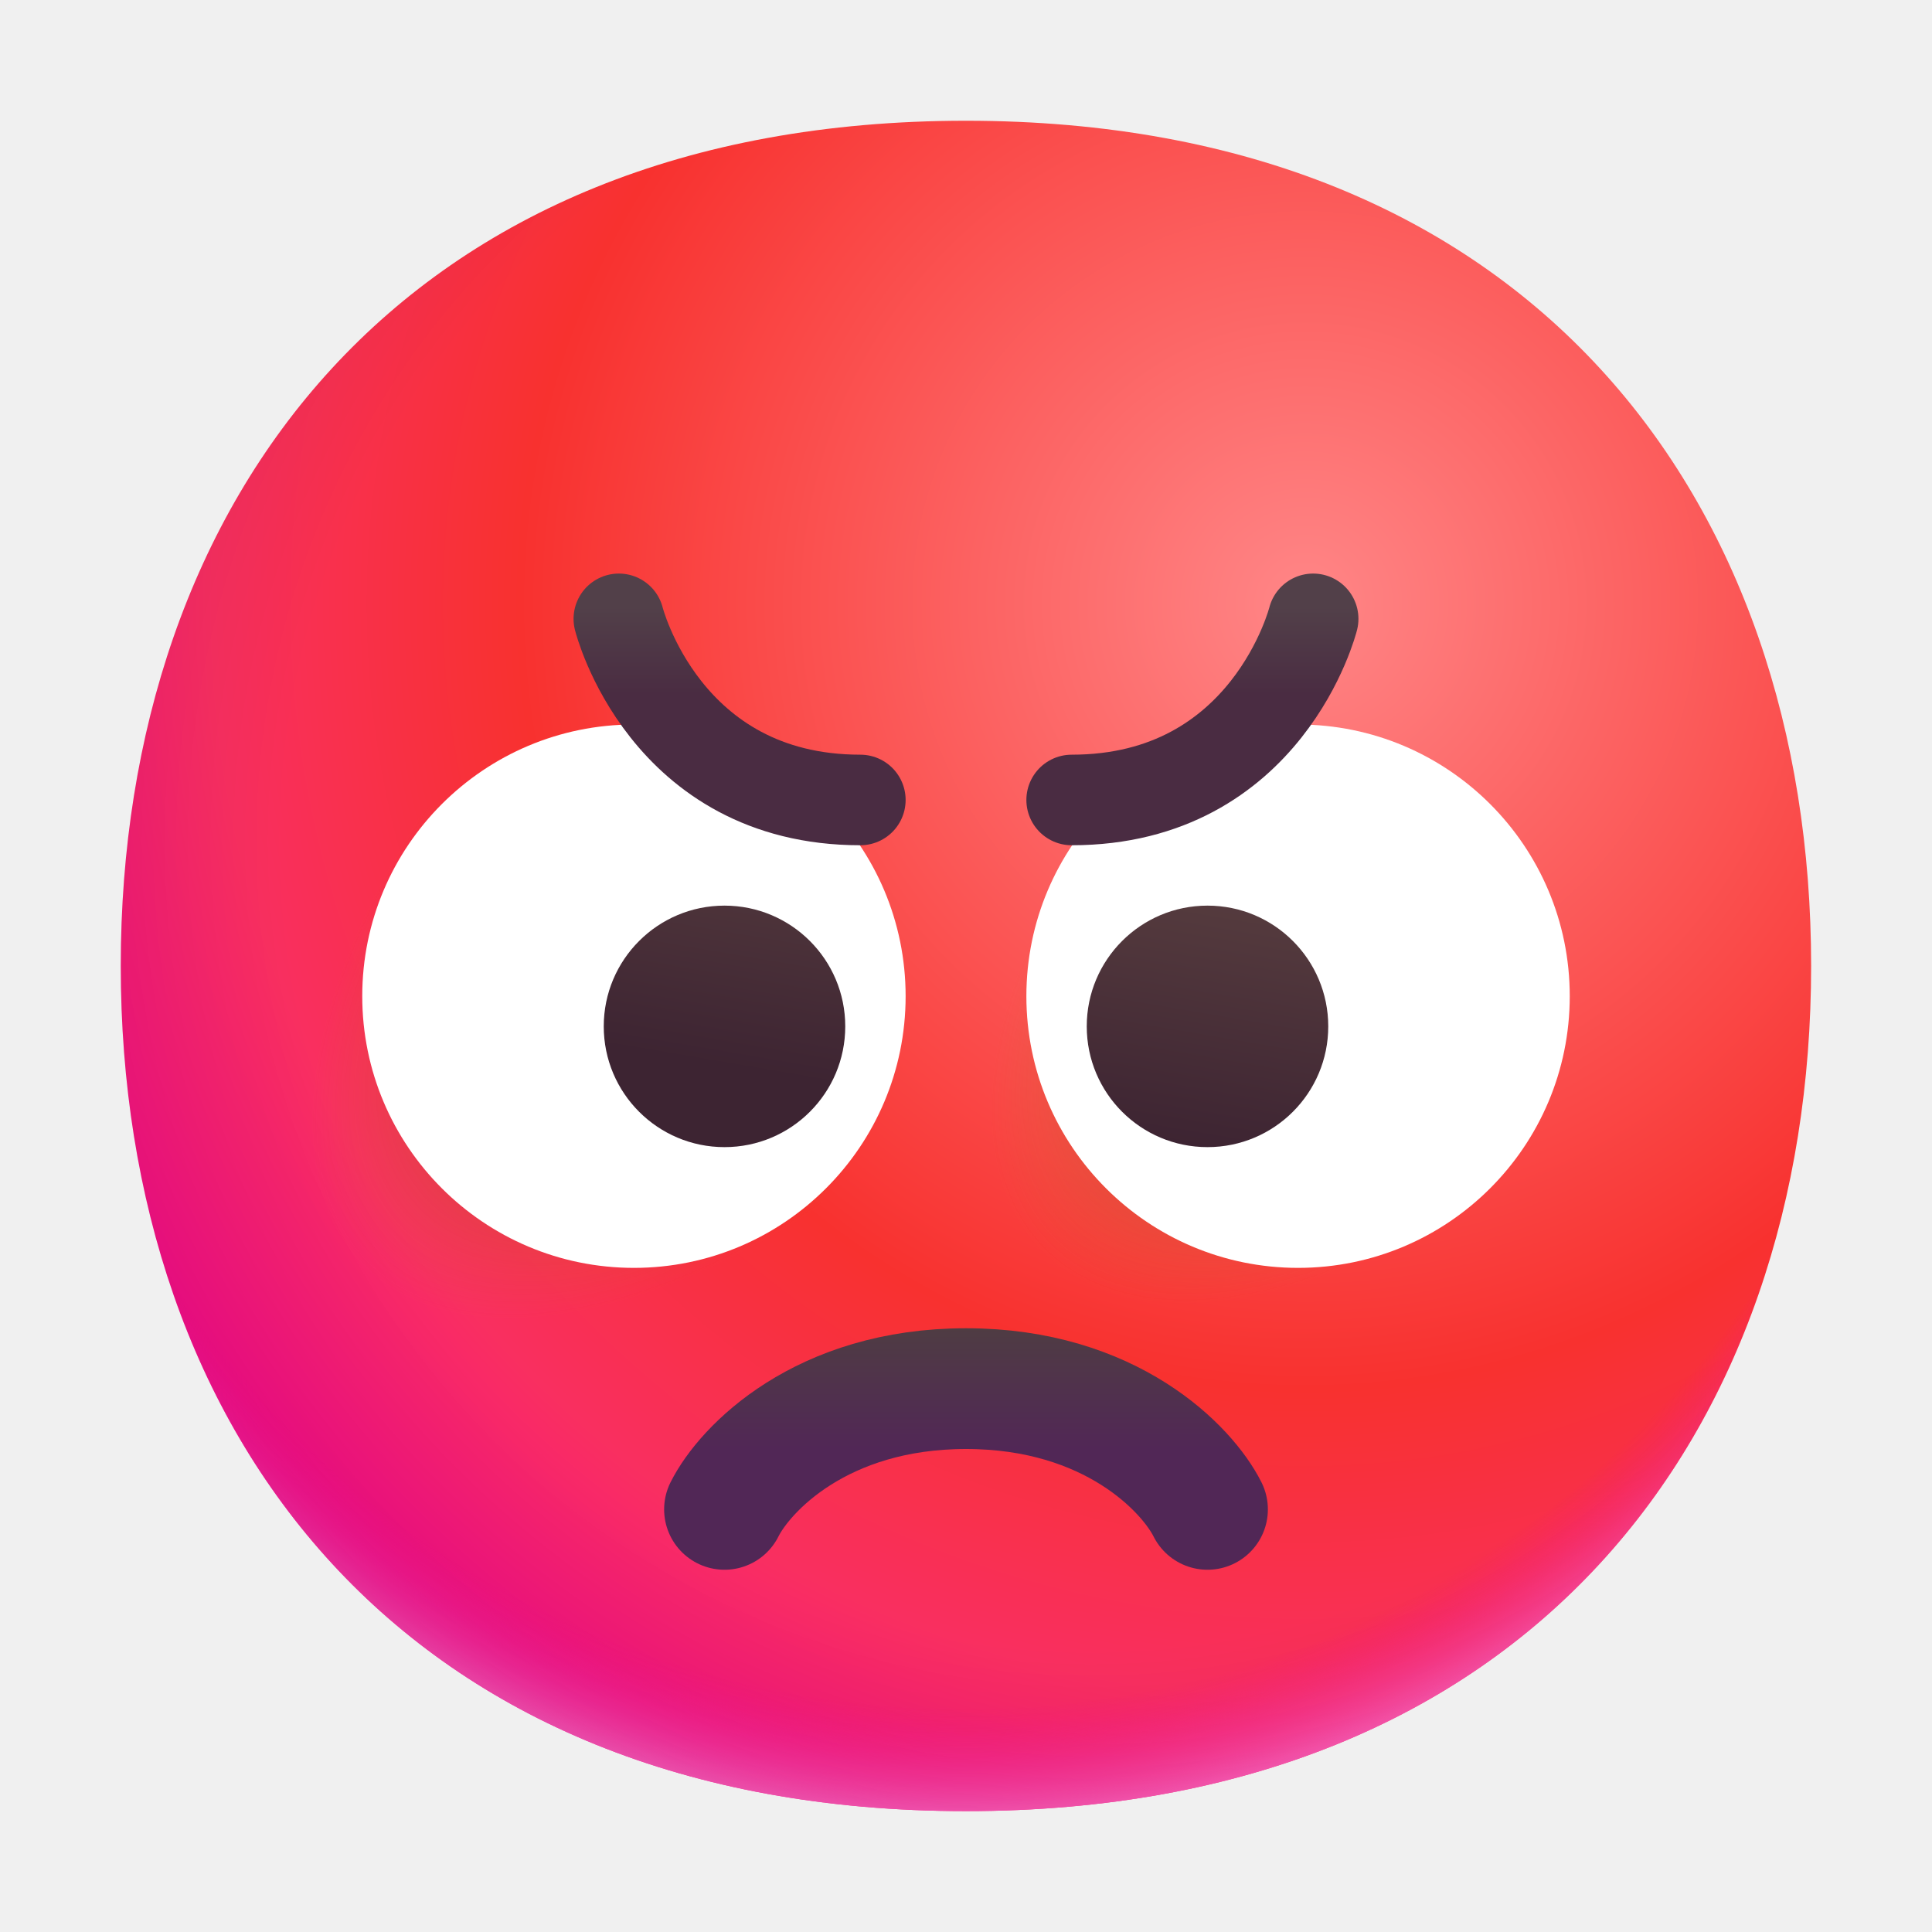
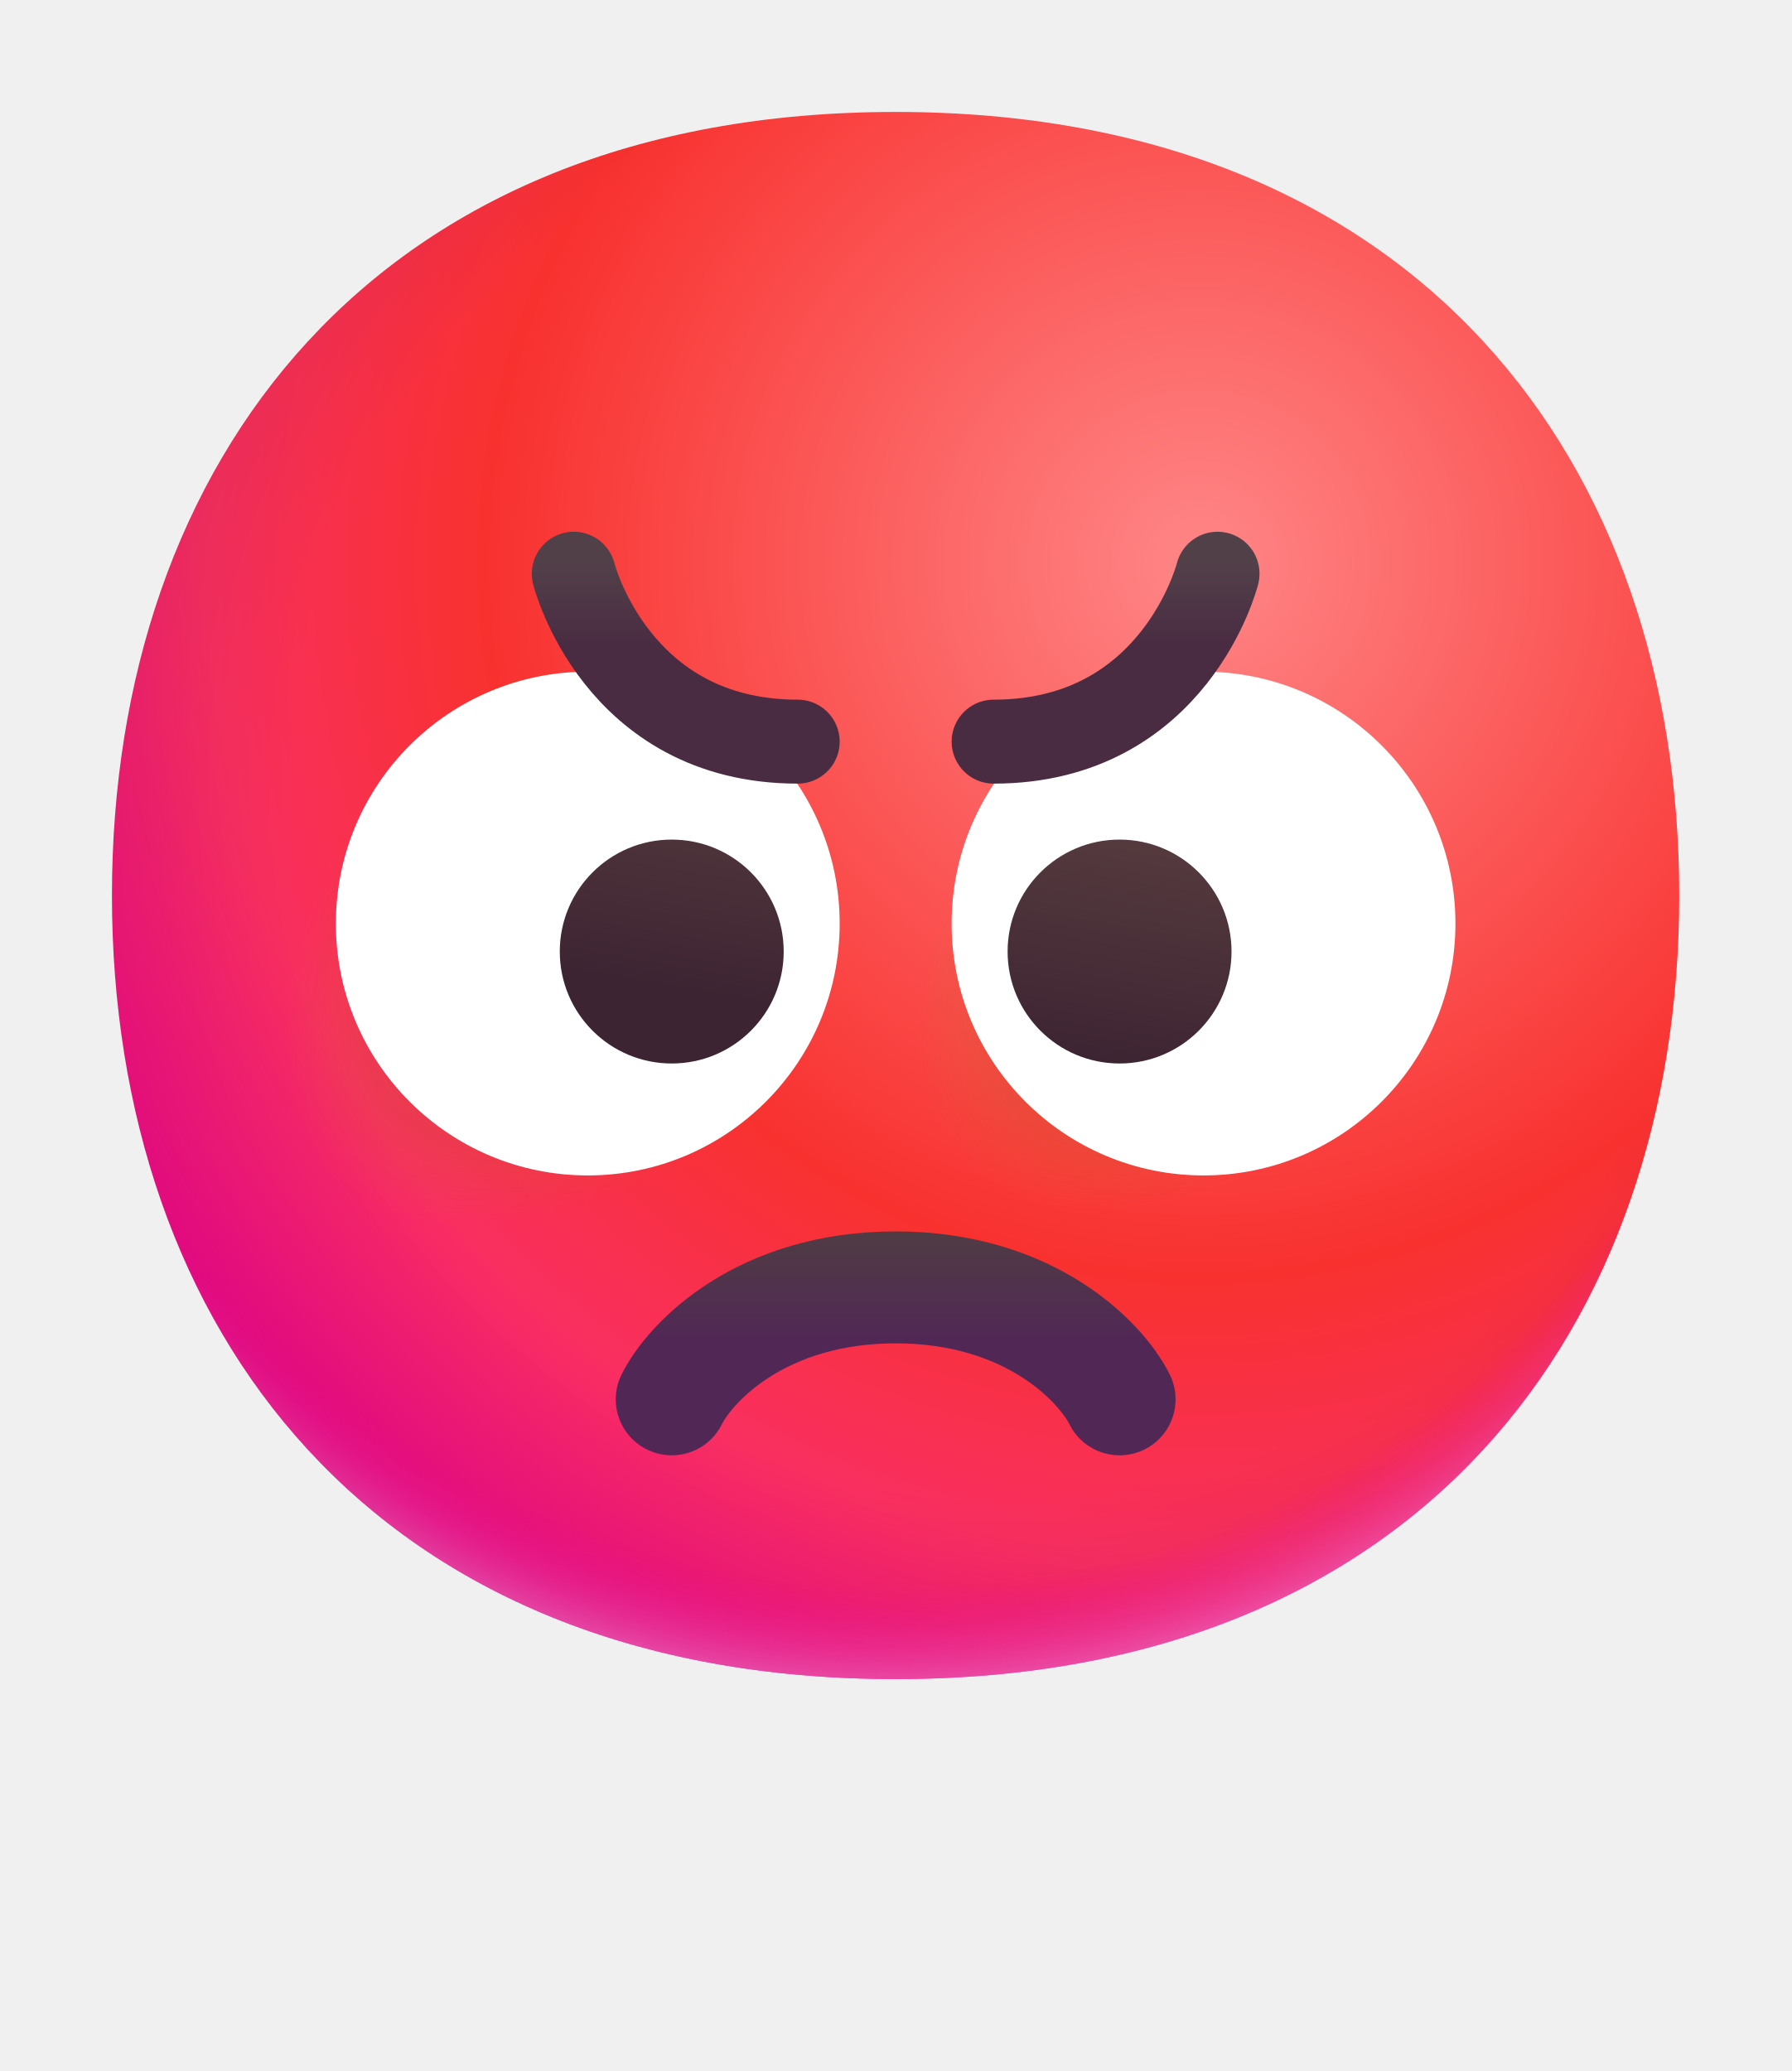
- <svg xmlns="http://www.w3.org/2000/svg" width="32" height="32" viewBox="0 0 32 32" fill="none">
-   <g clip-path="url(#clip0_31_1427)">
-     <path d="M15.999 29.998C25.333 29.998 29.998 23.73 29.998 15.999C29.998 8.268 25.333 2 15.999 2C6.664 2 2 8.268 2 15.999C2 23.73 6.664 29.998 15.999 29.998Z" fill="url(#paint0_radial_31_1427)" />
-     <path d="M15.999 29.998C25.333 29.998 29.998 23.73 29.998 15.999C29.998 8.268 25.333 2 15.999 2C6.664 2 2 8.268 2 15.999C2 23.73 6.664 29.998 15.999 29.998Z" fill="url(#paint1_radial_31_1427)" />
-     <path d="M15.999 29.998C25.333 29.998 29.998 23.73 29.998 15.999C29.998 8.268 25.333 2 15.999 2C6.664 2 2 8.268 2 15.999C2 23.73 6.664 29.998 15.999 29.998Z" fill="url(#paint2_radial_31_1427)" fill-opacity="0.6" />
-     <circle cx="9" cy="18" r="5" fill="url(#paint3_radial_31_1427)" />
-     <circle cx="19.5" cy="18.5" r="4.5" fill="url(#paint4_radial_31_1427)" />
-     <path d="M10.5 21C12.985 21 15 18.985 15 16.5C15 14.015 12.985 12 10.5 12C8.015 12 6 14.015 6 16.5C6 18.985 8.015 21 10.5 21Z" fill="white" />
-     <path d="M21.5 21C23.985 21 26 18.985 26 16.5C26 14.015 23.985 12 21.5 12C19.015 12 17 14.015 17 16.5C17 18.985 19.015 21 21.5 21Z" fill="white" />
-     <path d="M12 19C13.105 19 14 18.105 14 17C14 15.895 13.105 15 12 15C10.895 15 10 15.895 10 17C10 18.105 10.895 19 12 19Z" fill="url(#paint5_linear_31_1427)" />
-     <path d="M20 19C21.105 19 22 18.105 22 17C22 15.895 21.105 15 20 15C18.895 15 18 15.895 18 17C18 18.105 18.895 19 20 19Z" fill="url(#paint6_linear_31_1427)" />
-     <path d="M10.25 10.25C10.25 10.25 11 13.25 14.25 13.25" stroke="url(#paint7_linear_31_1427)" stroke-width="1.5" stroke-linecap="round" stroke-linejoin="round" />
-     <path d="M21.75 10.25C21.75 10.25 21 13.25 17.75 13.25" stroke="url(#paint8_linear_31_1427)" stroke-width="1.5" stroke-linecap="round" stroke-linejoin="round" />
-     <path d="M12 25C12.333 24.333 13.6 23 16 23C18.4 23 19.667 24.333 20 25" stroke="url(#paint9_linear_31_1427)" stroke-width="2" stroke-linecap="round" />
-   </g>
+ <svg xmlns="http://www.w3.org/2000/svg" width="32" height="37" viewBox="0 0 32 37" fill="none">
+   <path d="M15.999 29.998C25.333 29.998 29.998 23.73 29.998 15.999C29.998 8.268 25.333 2 15.999 2C6.664 2 2 8.268 2 15.999C2 23.73 6.664 29.998 15.999 29.998Z" fill="url(#paint0_radial_31_1427)" />
+   <path d="M15.999 29.998C25.333 29.998 29.998 23.73 29.998 15.999C29.998 8.268 25.333 2 15.999 2C6.664 2 2 8.268 2 15.999C2 23.73 6.664 29.998 15.999 29.998Z" fill="url(#paint1_radial_31_1427)" />
+   <path d="M15.999 29.998C25.333 29.998 29.998 23.73 29.998 15.999C29.998 8.268 25.333 2 15.999 2C6.664 2 2 8.268 2 15.999C2 23.73 6.664 29.998 15.999 29.998Z" fill="url(#paint2_radial_31_1427)" fill-opacity="0.6" />
+   <circle cx="9" cy="18" r="5" fill="url(#paint3_radial_31_1427)" />
+   <circle cx="19.5" cy="18.5" r="4.5" fill="url(#paint4_radial_31_1427)" />
+   <path d="M10.5 21C12.985 21 15 18.985 15 16.5C15 14.015 12.985 12 10.5 12C8.015 12 6 14.015 6 16.5C6 18.985 8.015 21 10.5 21Z" fill="white" />
+   <path d="M21.5 21C23.985 21 26 18.985 26 16.5C26 14.015 23.985 12 21.5 12C19.015 12 17 14.015 17 16.5C17 18.985 19.015 21 21.5 21Z" fill="white" />
+   <path d="M12 19C13.105 19 14 18.105 14 17C14 15.895 13.105 15 12 15C10.895 15 10 15.895 10 17C10 18.105 10.895 19 12 19Z" fill="url(#paint5_linear_31_1427)" />
+   <path d="M20 19C21.105 19 22 18.105 22 17C22 15.895 21.105 15 20 15C18.895 15 18 15.895 18 17C18 18.105 18.895 19 20 19Z" fill="url(#paint6_linear_31_1427)" />
+   <path d="M10.25 10.25C10.25 10.25 11 13.25 14.25 13.25" stroke="url(#paint7_linear_31_1427)" stroke-width="1.5" stroke-linecap="round" stroke-linejoin="round" />
+   <path d="M21.75 10.25C21.75 10.25 21 13.25 17.75 13.25" stroke="url(#paint8_linear_31_1427)" stroke-width="1.5" stroke-linecap="round" stroke-linejoin="round" />
+   <path d="M12 25C12.333 24.333 13.6 23 16 23C18.4 23 19.667 24.333 20 25" stroke="url(#paint9_linear_31_1427)" stroke-width="2" stroke-linecap="round" />
  <defs>
    <radialGradient id="paint0_radial_31_1427" cx="0" cy="0" r="1" gradientUnits="userSpaceOnUse" gradientTransform="translate(21.5 10) rotate(94.5739) scale(25.0799)">
      <stop stop-color="#FF8687" />
      <stop offset="0.514" stop-color="#F8312F" />
      <stop offset="0.714" stop-color="#F92F60" />
      <stop offset="0.889" stop-color="#F70A8D" />
    </radialGradient>
    <radialGradient id="paint1_radial_31_1427" cx="0" cy="0" r="1" gradientUnits="userSpaceOnUse" gradientTransform="translate(16 12.5) rotate(90) scale(18)">
      <stop offset="0.883" stop-color="#F70A8D" stop-opacity="0" />
      <stop offset="1" stop-color="#FF73CA" />
    </radialGradient>
    <radialGradient id="paint2_radial_31_1427" cx="0" cy="0" r="1" gradientUnits="userSpaceOnUse" gradientTransform="translate(18 14) rotate(135) scale(41.0122)">
      <stop offset="0.315" stop-opacity="0" />
      <stop offset="1" />
    </radialGradient>
    <radialGradient id="paint3_radial_31_1427" cx="0" cy="0" r="1" gradientUnits="userSpaceOnUse" gradientTransform="translate(12.8889 14.1111) rotate(135) scale(9.74236 5.04232)">
      <stop stop-color="#392108" />
      <stop offset="1" stop-color="#C87928" stop-opacity="0" />
    </radialGradient>
    <radialGradient id="paint4_radial_31_1427" cx="0" cy="0" r="1" gradientUnits="userSpaceOnUse" gradientTransform="translate(23 15) rotate(135) scale(8.13173 4.59049)">
      <stop stop-color="#392108" />
      <stop offset="1" stop-color="#C87928" stop-opacity="0" />
    </radialGradient>
    <linearGradient id="paint5_linear_31_1427" x1="20.615" y1="15" x2="19.927" y2="19.03" gradientUnits="userSpaceOnUse">
      <stop stop-color="#553B3E" />
      <stop offset="1" stop-color="#3D2432" />
    </linearGradient>
    <linearGradient id="paint6_linear_31_1427" x1="20.615" y1="15" x2="19.927" y2="19.03" gradientUnits="userSpaceOnUse">
      <stop stop-color="#553B3E" />
      <stop offset="1" stop-color="#3D2432" />
    </linearGradient>
    <linearGradient id="paint7_linear_31_1427" x1="11.5" y1="10" x2="11.5" y2="11.5" gradientUnits="userSpaceOnUse">
      <stop offset="0.03" stop-color="#524049" />
      <stop offset="1" stop-color="#4A2C42" />
    </linearGradient>
    <linearGradient id="paint8_linear_31_1427" x1="20.5" y1="10" x2="20.5" y2="11.5" gradientUnits="userSpaceOnUse">
      <stop offset="0.03" stop-color="#524049" />
      <stop offset="1" stop-color="#4A2C42" />
    </linearGradient>
    <linearGradient id="paint9_linear_31_1427" x1="16" y1="22" x2="16" y2="24" gradientUnits="userSpaceOnUse">
      <stop stop-color="#4F3C43" />
      <stop offset="1" stop-color="#512756" />
    </linearGradient>
-     <clipPath id="clip0_31_1427">
-       <rect width="32" height="32" fill="white" />
-     </clipPath>
  </defs>
</svg>
